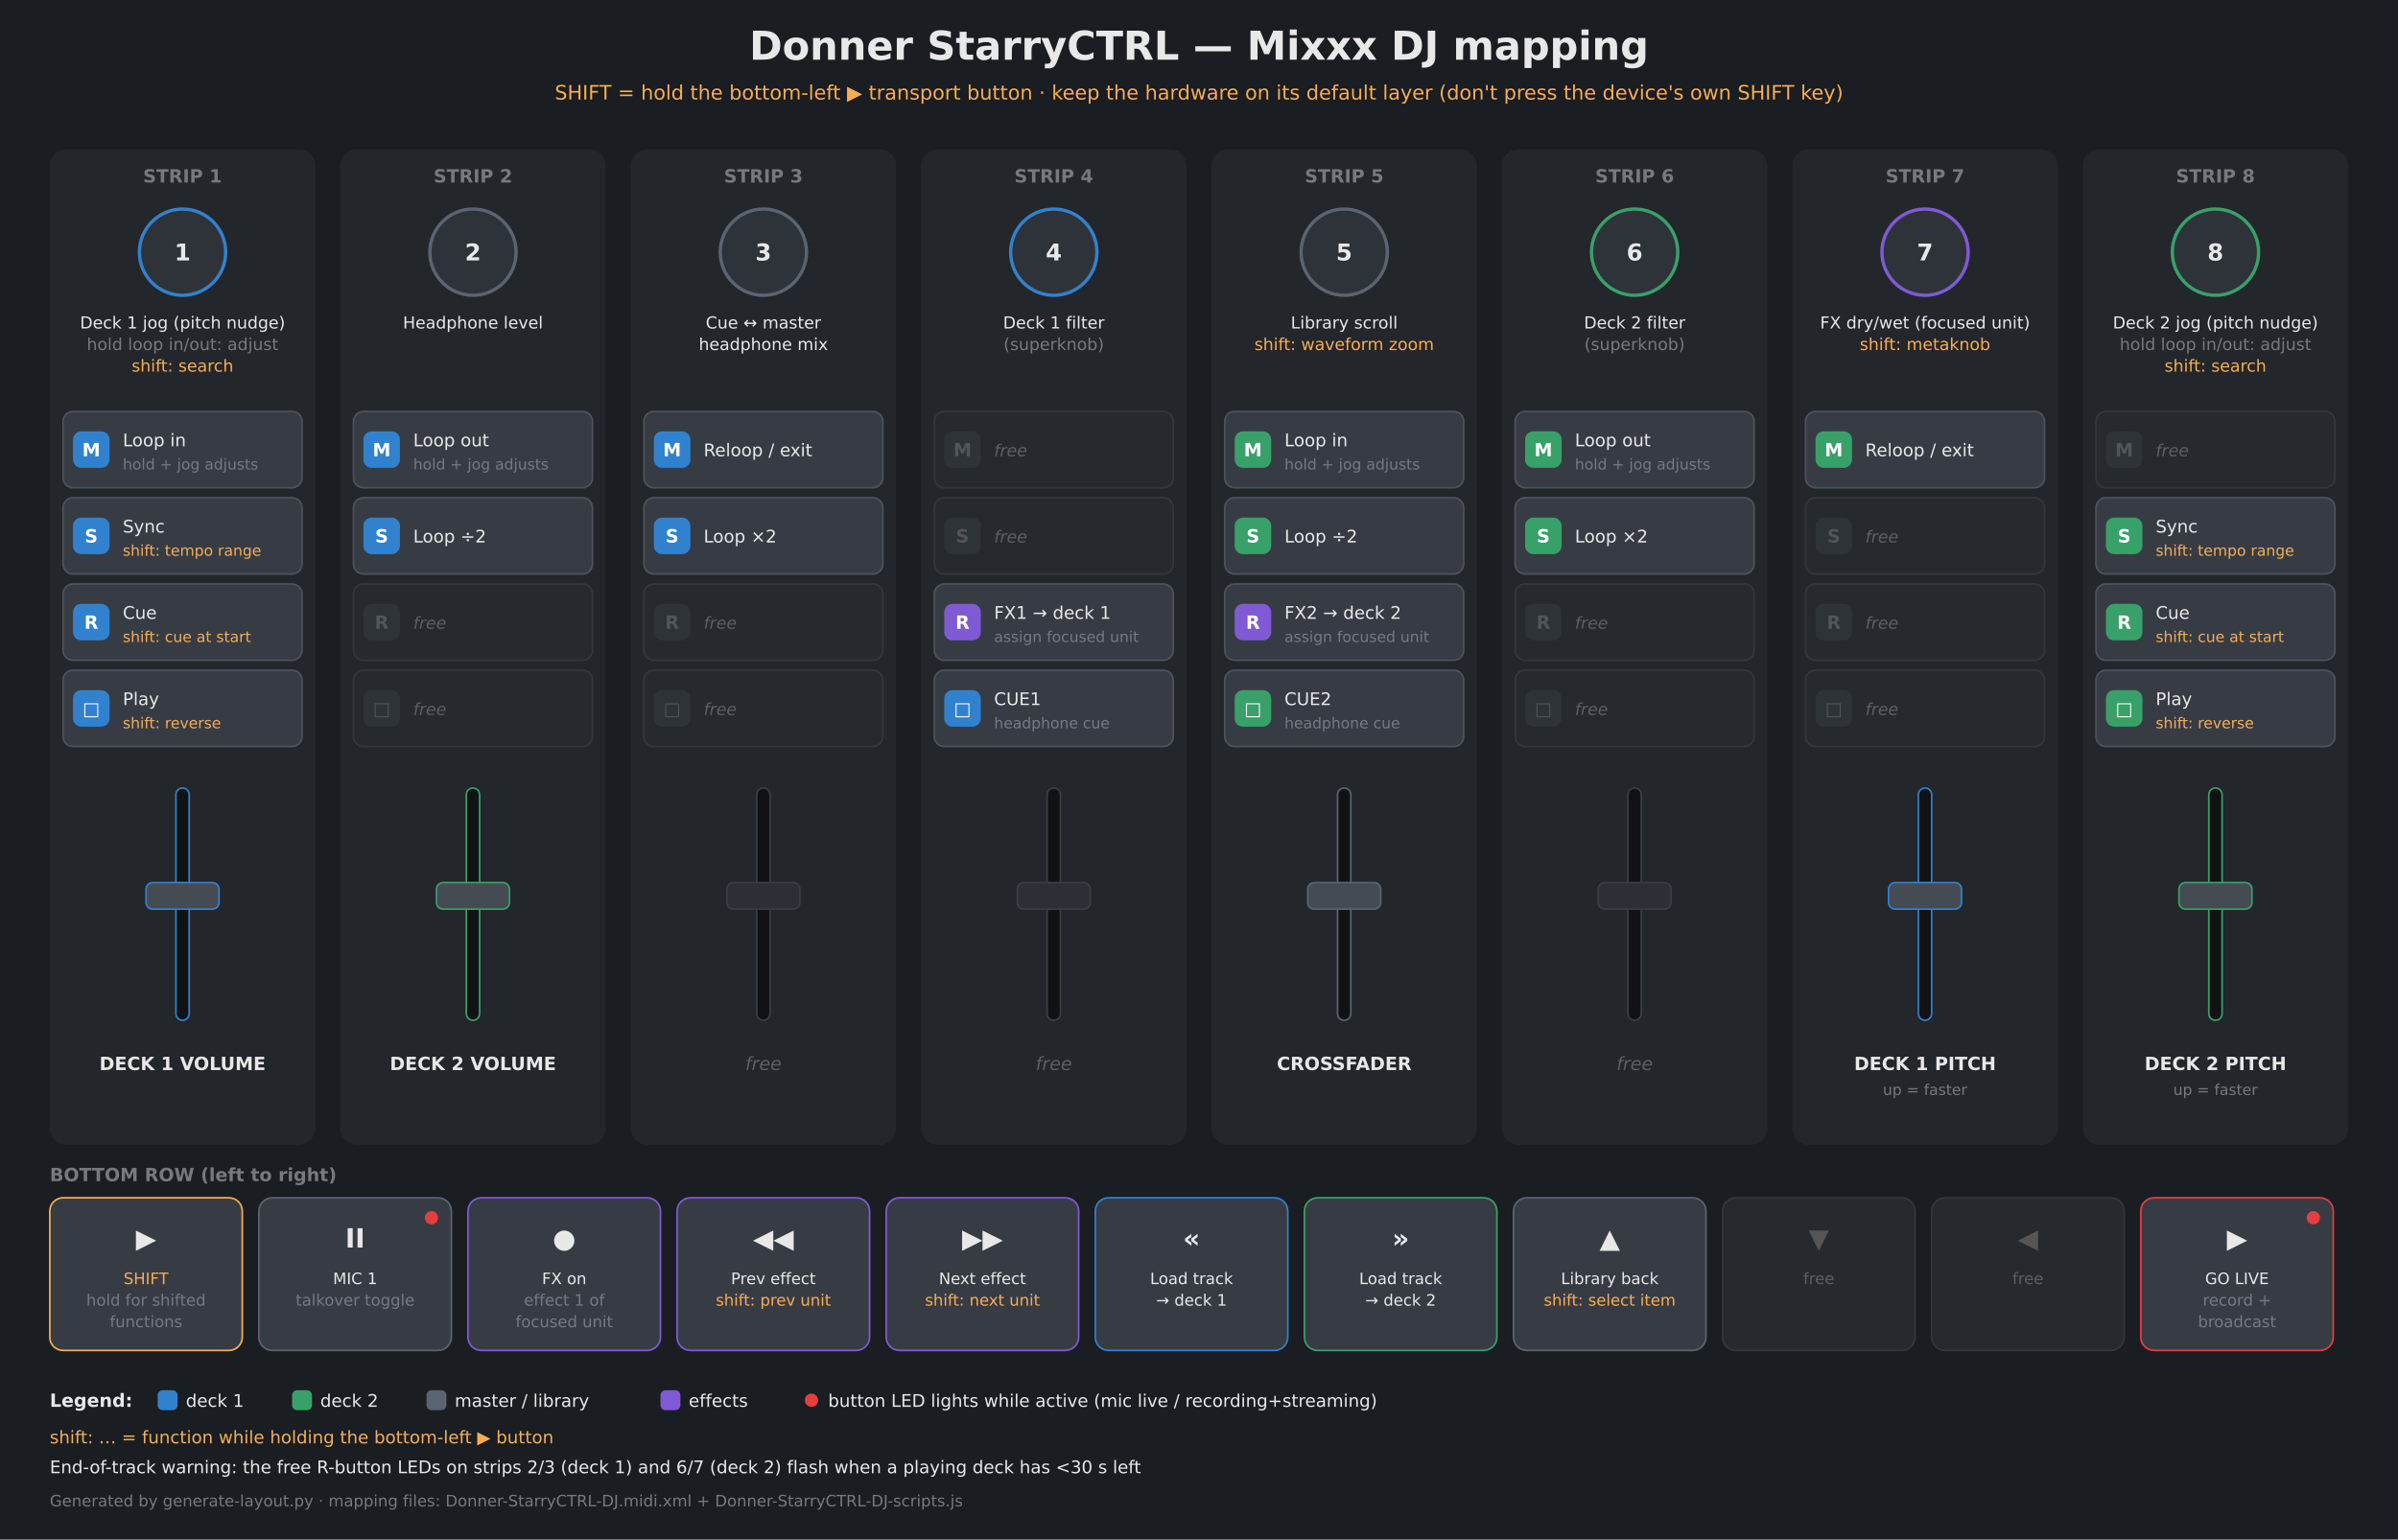
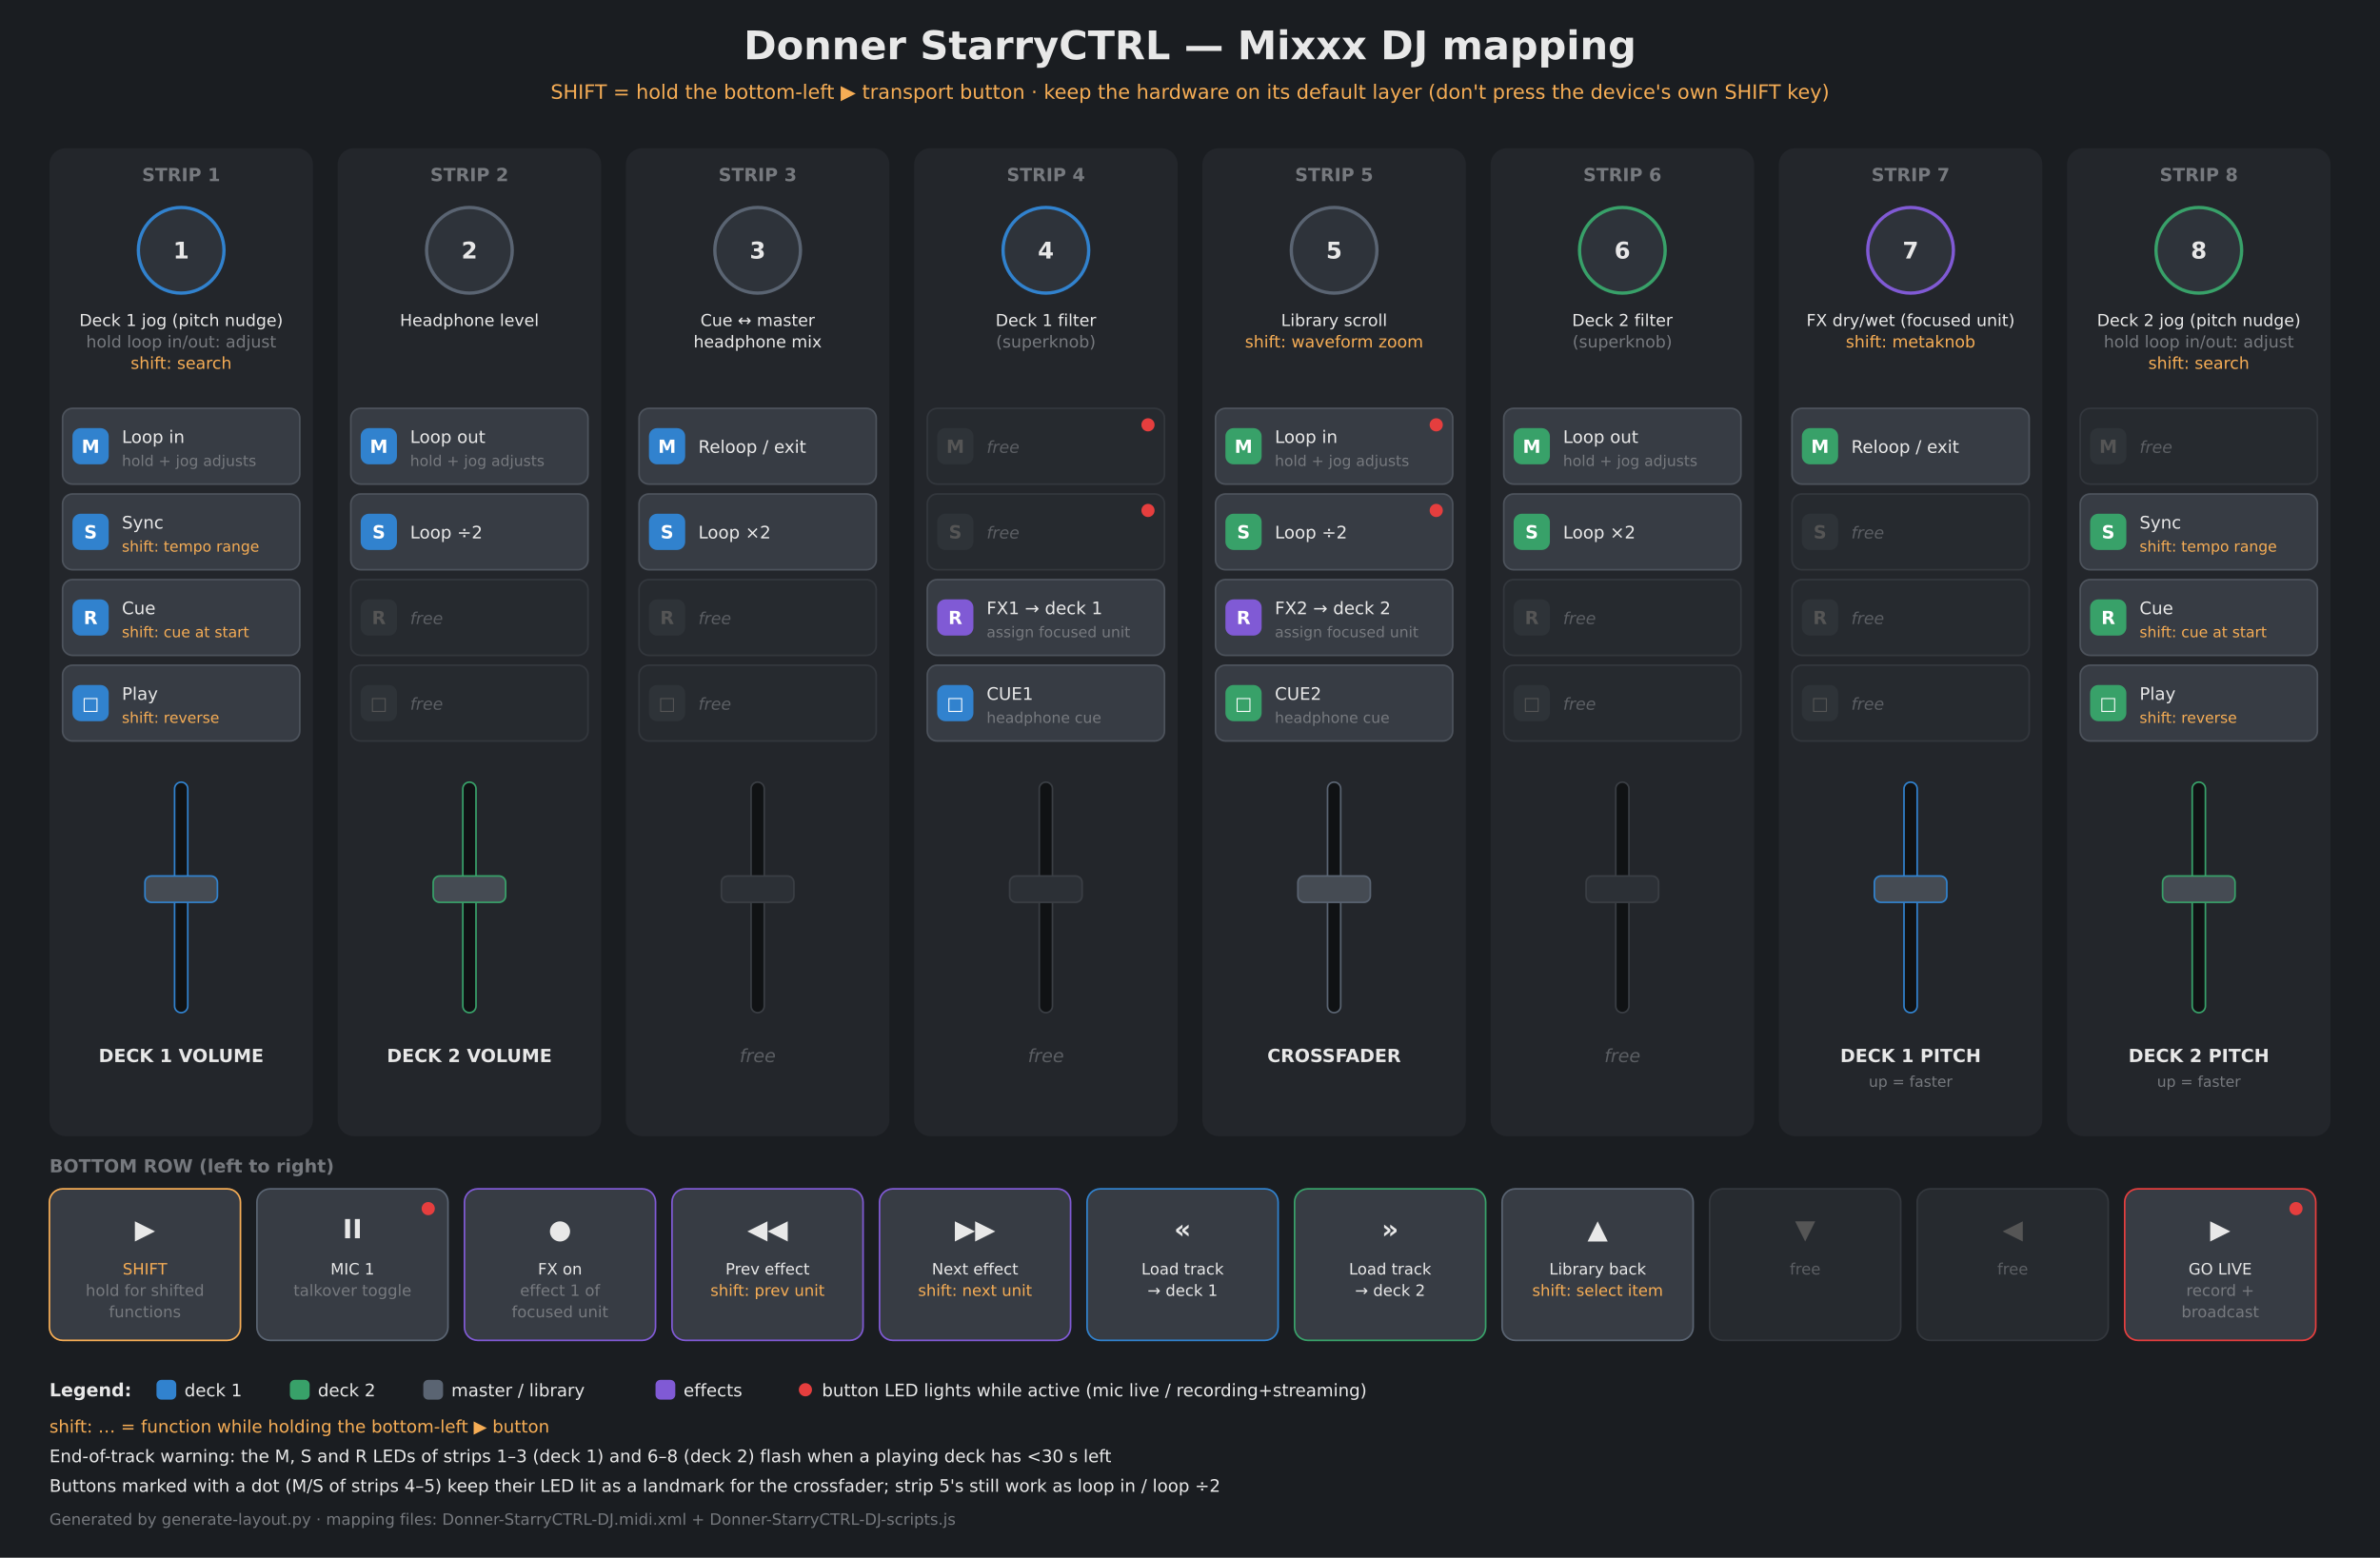
- <svg xmlns="http://www.w3.org/2000/svg" width="1445" height="928" viewBox="0 0 1445 928">
-   <rect width="1445" height="928" fill="#1a1d21" />
+ <svg xmlns="http://www.w3.org/2000/svg" width="1445" height="946" viewBox="0 0 1445 946">
+   <rect width="1445" height="946" fill="#1a1d21" />
  <text x="722.5" y="36" font-size="24" fill="#e8e8e8" text-anchor="middle" font-weight="bold" font-family="DejaVu Sans, Verdana, Arial, sans-serif">Donner StarryCTRL — Mixxx DJ mapping</text>
  <text x="722.5" y="60" font-size="12" fill="#f6ad55" text-anchor="middle" font-weight="normal" font-family="DejaVu Sans, Verdana, Arial, sans-serif">SHIFT = hold the bottom-left ▶ transport button  ·  keep the hardware on its default layer (don't press the device's own SHIFT key)</text>
  <rect x="30" y="90" width="160" height="600" rx="10" fill="#23262b" />
  <text x="110.0" y="110" font-size="11" fill="#76797e" text-anchor="middle" font-weight="bold" font-family="DejaVu Sans, Verdana, Arial, sans-serif">STRIP 1</text>
  <circle cx="110.0" cy="152" r="26" fill="#2e333a" stroke="#3182ce" stroke-width="2" />
  <text x="110.0" y="157" font-size="14" fill="#e8e8e8" text-anchor="middle" font-weight="bold" font-family="DejaVu Sans, Verdana, Arial, sans-serif">1</text>
  <text x="110.0" y="198" font-size="10" fill="#e8e8e8" text-anchor="middle" font-weight="normal" font-family="DejaVu Sans, Verdana, Arial, sans-serif">Deck 1 jog (pitch nudge)</text>
  <text x="110.0" y="211" font-size="10" fill="#76797e" text-anchor="middle" font-weight="normal" font-family="DejaVu Sans, Verdana, Arial, sans-serif">hold loop in/out: adjust</text>
  <text x="110.0" y="224" font-size="10" fill="#f6ad55" text-anchor="middle" font-weight="normal" font-family="DejaVu Sans, Verdana, Arial, sans-serif">shift: search</text>
  <rect x="38" y="248" width="144" height="46" rx="6" fill="#373c44" stroke="#4d535c" />
  <rect x="44" y="260" width="22" height="22" rx="5" fill="#3182ce" />
  <text x="55" y="275" font-size="11" fill="#fff" text-anchor="middle" font-weight="bold" font-family="DejaVu Sans, Verdana, Arial, sans-serif">M</text>
  <text x="74" y="269" font-size="10.5" fill="#e8e8e8" text-anchor="start" font-weight="normal" font-family="DejaVu Sans, Verdana, Arial, sans-serif">Loop in</text>
  <text x="74" y="283" font-size="9" fill="#76797e" text-anchor="start" font-weight="normal" font-family="DejaVu Sans, Verdana, Arial, sans-serif">hold + jog adjusts</text>
  <rect x="38" y="300" width="144" height="46" rx="6" fill="#373c44" stroke="#4d535c" />
  <rect x="44" y="312" width="22" height="22" rx="5" fill="#3182ce" />
  <text x="55" y="327" font-size="11" fill="#fff" text-anchor="middle" font-weight="bold" font-family="DejaVu Sans, Verdana, Arial, sans-serif">S</text>
  <text x="74" y="321" font-size="10.5" fill="#e8e8e8" text-anchor="start" font-weight="normal" font-family="DejaVu Sans, Verdana, Arial, sans-serif">Sync</text>
  <text x="74" y="335" font-size="9" fill="#f6ad55" text-anchor="start" font-weight="normal" font-family="DejaVu Sans, Verdana, Arial, sans-serif">shift: tempo range</text>
  <rect x="38" y="352" width="144" height="46" rx="6" fill="#373c44" stroke="#4d535c" />
  <rect x="44" y="364" width="22" height="22" rx="5" fill="#3182ce" />
  <text x="55" y="379" font-size="11" fill="#fff" text-anchor="middle" font-weight="bold" font-family="DejaVu Sans, Verdana, Arial, sans-serif">R</text>
  <text x="74" y="373" font-size="10.5" fill="#e8e8e8" text-anchor="start" font-weight="normal" font-family="DejaVu Sans, Verdana, Arial, sans-serif">Cue</text>
  <text x="74" y="387" font-size="9" fill="#f6ad55" text-anchor="start" font-weight="normal" font-family="DejaVu Sans, Verdana, Arial, sans-serif">shift: cue at start</text>
  <rect x="38" y="404" width="144" height="46" rx="6" fill="#373c44" stroke="#4d535c" />
  <rect x="44" y="416" width="22" height="22" rx="5" fill="#3182ce" />
  <text x="55" y="431" font-size="11" fill="#fff" text-anchor="middle" font-weight="bold" font-family="DejaVu Sans, Verdana, Arial, sans-serif">□</text>
  <text x="74" y="425" font-size="10.5" fill="#e8e8e8" text-anchor="start" font-weight="normal" font-family="DejaVu Sans, Verdana, Arial, sans-serif">Play</text>
  <text x="74" y="439" font-size="9" fill="#f6ad55" text-anchor="start" font-weight="normal" font-family="DejaVu Sans, Verdana, Arial, sans-serif">shift: reverse</text>
  <rect x="106.0" y="475" width="8" height="140" rx="4" fill="#101214" stroke="#3182ce" />
  <rect x="88.0" y="532" width="44" height="16" rx="4" fill="#454b53" stroke="#3182ce" />
  <text x="110.0" y="645" font-size="11" fill="#e8e8e8" text-anchor="middle" font-weight="bold" font-family="DejaVu Sans, Verdana, Arial, sans-serif">DECK 1 VOLUME</text>
  <rect x="205" y="90" width="160" height="600" rx="10" fill="#23262b" />
  <text x="285.0" y="110" font-size="11" fill="#76797e" text-anchor="middle" font-weight="bold" font-family="DejaVu Sans, Verdana, Arial, sans-serif">STRIP 2</text>
  <circle cx="285.0" cy="152" r="26" fill="#2e333a" stroke="#5a6472" stroke-width="2" />
  <text x="285.0" y="157" font-size="14" fill="#e8e8e8" text-anchor="middle" font-weight="bold" font-family="DejaVu Sans, Verdana, Arial, sans-serif">2</text>
  <text x="285.0" y="198" font-size="10" fill="#e8e8e8" text-anchor="middle" font-weight="normal" font-family="DejaVu Sans, Verdana, Arial, sans-serif">Headphone level</text>
  <rect x="213" y="248" width="144" height="46" rx="6" fill="#373c44" stroke="#4d535c" />
  <rect x="219" y="260" width="22" height="22" rx="5" fill="#3182ce" />
  <text x="230" y="275" font-size="11" fill="#fff" text-anchor="middle" font-weight="bold" font-family="DejaVu Sans, Verdana, Arial, sans-serif">M</text>
  <text x="249" y="269" font-size="10.5" fill="#e8e8e8" text-anchor="start" font-weight="normal" font-family="DejaVu Sans, Verdana, Arial, sans-serif">Loop out</text>
  <text x="249" y="283" font-size="9" fill="#76797e" text-anchor="start" font-weight="normal" font-family="DejaVu Sans, Verdana, Arial, sans-serif">hold + jog adjusts</text>
  <rect x="213" y="300" width="144" height="46" rx="6" fill="#373c44" stroke="#4d535c" />
  <rect x="219" y="312" width="22" height="22" rx="5" fill="#3182ce" />
  <text x="230" y="327" font-size="11" fill="#fff" text-anchor="middle" font-weight="bold" font-family="DejaVu Sans, Verdana, Arial, sans-serif">S</text>
  <text x="249" y="327" font-size="10.5" fill="#e8e8e8" text-anchor="start" font-weight="normal" font-family="DejaVu Sans, Verdana, Arial, sans-serif">Loop ÷2</text>
  <rect x="213" y="352" width="144" height="46" rx="6" fill="#262a2f" stroke="#33373d" />
  <rect x="219" y="364" width="22" height="22" rx="5" fill="#2e3338" />
  <text x="230" y="379" font-size="11" fill="#555" text-anchor="middle" font-weight="bold" font-family="DejaVu Sans, Verdana, Arial, sans-serif">R</text>
  <text x="249" y="379" font-size="10" fill="#5b5e63" text-anchor="start" font-weight="normal" font-family="DejaVu Sans, Verdana, Arial, sans-serif" font-style="italic">free</text>
  <rect x="213" y="404" width="144" height="46" rx="6" fill="#262a2f" stroke="#33373d" />
  <rect x="219" y="416" width="22" height="22" rx="5" fill="#2e3338" />
  <text x="230" y="431" font-size="11" fill="#555" text-anchor="middle" font-weight="bold" font-family="DejaVu Sans, Verdana, Arial, sans-serif">□</text>
  <text x="249" y="431" font-size="10" fill="#5b5e63" text-anchor="start" font-weight="normal" font-family="DejaVu Sans, Verdana, Arial, sans-serif" font-style="italic">free</text>
  <rect x="281.0" y="475" width="8" height="140" rx="4" fill="#101214" stroke="#38a169" />
  <rect x="263.0" y="532" width="44" height="16" rx="4" fill="#454b53" stroke="#38a169" />
  <text x="285.0" y="645" font-size="11" fill="#e8e8e8" text-anchor="middle" font-weight="bold" font-family="DejaVu Sans, Verdana, Arial, sans-serif">DECK 2 VOLUME</text>
  <rect x="380" y="90" width="160" height="600" rx="10" fill="#23262b" />
  <text x="460.0" y="110" font-size="11" fill="#76797e" text-anchor="middle" font-weight="bold" font-family="DejaVu Sans, Verdana, Arial, sans-serif">STRIP 3</text>
  <circle cx="460.0" cy="152" r="26" fill="#2e333a" stroke="#5a6472" stroke-width="2" />
  <text x="460.0" y="157" font-size="14" fill="#e8e8e8" text-anchor="middle" font-weight="bold" font-family="DejaVu Sans, Verdana, Arial, sans-serif">3</text>
  <text x="460.0" y="198" font-size="10" fill="#e8e8e8" text-anchor="middle" font-weight="normal" font-family="DejaVu Sans, Verdana, Arial, sans-serif">Cue ↔ master</text>
  <text x="460.0" y="211" font-size="10" fill="#e8e8e8" text-anchor="middle" font-weight="normal" font-family="DejaVu Sans, Verdana, Arial, sans-serif">headphone mix</text>
  <rect x="388" y="248" width="144" height="46" rx="6" fill="#373c44" stroke="#4d535c" />
  <rect x="394" y="260" width="22" height="22" rx="5" fill="#3182ce" />
  <text x="405" y="275" font-size="11" fill="#fff" text-anchor="middle" font-weight="bold" font-family="DejaVu Sans, Verdana, Arial, sans-serif">M</text>
  <text x="424" y="275" font-size="10.5" fill="#e8e8e8" text-anchor="start" font-weight="normal" font-family="DejaVu Sans, Verdana, Arial, sans-serif">Reloop / exit</text>
  <rect x="388" y="300" width="144" height="46" rx="6" fill="#373c44" stroke="#4d535c" />
  <rect x="394" y="312" width="22" height="22" rx="5" fill="#3182ce" />
  <text x="405" y="327" font-size="11" fill="#fff" text-anchor="middle" font-weight="bold" font-family="DejaVu Sans, Verdana, Arial, sans-serif">S</text>
  <text x="424" y="327" font-size="10.5" fill="#e8e8e8" text-anchor="start" font-weight="normal" font-family="DejaVu Sans, Verdana, Arial, sans-serif">Loop ×2</text>
  <rect x="388" y="352" width="144" height="46" rx="6" fill="#262a2f" stroke="#33373d" />
  <rect x="394" y="364" width="22" height="22" rx="5" fill="#2e3338" />
  <text x="405" y="379" font-size="11" fill="#555" text-anchor="middle" font-weight="bold" font-family="DejaVu Sans, Verdana, Arial, sans-serif">R</text>
  <text x="424" y="379" font-size="10" fill="#5b5e63" text-anchor="start" font-weight="normal" font-family="DejaVu Sans, Verdana, Arial, sans-serif" font-style="italic">free</text>
  <rect x="388" y="404" width="144" height="46" rx="6" fill="#262a2f" stroke="#33373d" />
  <rect x="394" y="416" width="22" height="22" rx="5" fill="#2e3338" />
  <text x="405" y="431" font-size="11" fill="#555" text-anchor="middle" font-weight="bold" font-family="DejaVu Sans, Verdana, Arial, sans-serif">□</text>
  <text x="424" y="431" font-size="10" fill="#5b5e63" text-anchor="start" font-weight="normal" font-family="DejaVu Sans, Verdana, Arial, sans-serif" font-style="italic">free</text>
  <rect x="456.0" y="475" width="8" height="140" rx="4" fill="#101214" stroke="#3a3e44" />
  <rect x="438.0" y="532" width="44" height="16" rx="4" fill="#2c3036" stroke="#3a3e44" />
  <text x="460.0" y="645" font-size="11" fill="#5b5e63" text-anchor="middle" font-weight="normal" font-family="DejaVu Sans, Verdana, Arial, sans-serif" font-style="italic">free</text>
  <rect x="555" y="90" width="160" height="600" rx="10" fill="#23262b" />
  <text x="635.0" y="110" font-size="11" fill="#76797e" text-anchor="middle" font-weight="bold" font-family="DejaVu Sans, Verdana, Arial, sans-serif">STRIP 4</text>
  <circle cx="635.0" cy="152" r="26" fill="#2e333a" stroke="#3182ce" stroke-width="2" />
  <text x="635.0" y="157" font-size="14" fill="#e8e8e8" text-anchor="middle" font-weight="bold" font-family="DejaVu Sans, Verdana, Arial, sans-serif">4</text>
  <text x="635.0" y="198" font-size="10" fill="#e8e8e8" text-anchor="middle" font-weight="normal" font-family="DejaVu Sans, Verdana, Arial, sans-serif">Deck 1 filter</text>
  <text x="635.0" y="211" font-size="10" fill="#76797e" text-anchor="middle" font-weight="normal" font-family="DejaVu Sans, Verdana, Arial, sans-serif">(superknob)</text>
  <rect x="563" y="248" width="144" height="46" rx="6" fill="#262a2f" stroke="#33373d" />
  <rect x="569" y="260" width="22" height="22" rx="5" fill="#2e3338" />
  <text x="580" y="275" font-size="11" fill="#555" text-anchor="middle" font-weight="bold" font-family="DejaVu Sans, Verdana, Arial, sans-serif">M</text>
  <text x="599" y="275" font-size="10" fill="#5b5e63" text-anchor="start" font-weight="normal" font-family="DejaVu Sans, Verdana, Arial, sans-serif" font-style="italic">free</text>
+   <circle cx="697" cy="258" r="4" fill="#e53e3e" />
  <rect x="563" y="300" width="144" height="46" rx="6" fill="#262a2f" stroke="#33373d" />
  <rect x="569" y="312" width="22" height="22" rx="5" fill="#2e3338" />
  <text x="580" y="327" font-size="11" fill="#555" text-anchor="middle" font-weight="bold" font-family="DejaVu Sans, Verdana, Arial, sans-serif">S</text>
  <text x="599" y="327" font-size="10" fill="#5b5e63" text-anchor="start" font-weight="normal" font-family="DejaVu Sans, Verdana, Arial, sans-serif" font-style="italic">free</text>
+   <circle cx="697" cy="310" r="4" fill="#e53e3e" />
  <rect x="563" y="352" width="144" height="46" rx="6" fill="#373c44" stroke="#4d535c" />
  <rect x="569" y="364" width="22" height="22" rx="5" fill="#805ad5" />
  <text x="580" y="379" font-size="11" fill="#fff" text-anchor="middle" font-weight="bold" font-family="DejaVu Sans, Verdana, Arial, sans-serif">R</text>
  <text x="599" y="373" font-size="10.5" fill="#e8e8e8" text-anchor="start" font-weight="normal" font-family="DejaVu Sans, Verdana, Arial, sans-serif">FX1 → deck 1</text>
  <text x="599" y="387" font-size="9" fill="#76797e" text-anchor="start" font-weight="normal" font-family="DejaVu Sans, Verdana, Arial, sans-serif">assign focused unit</text>
  <rect x="563" y="404" width="144" height="46" rx="6" fill="#373c44" stroke="#4d535c" />
  <rect x="569" y="416" width="22" height="22" rx="5" fill="#3182ce" />
  <text x="580" y="431" font-size="11" fill="#fff" text-anchor="middle" font-weight="bold" font-family="DejaVu Sans, Verdana, Arial, sans-serif">□</text>
  <text x="599" y="425" font-size="10.5" fill="#e8e8e8" text-anchor="start" font-weight="normal" font-family="DejaVu Sans, Verdana, Arial, sans-serif">CUE1</text>
  <text x="599" y="439" font-size="9" fill="#76797e" text-anchor="start" font-weight="normal" font-family="DejaVu Sans, Verdana, Arial, sans-serif">headphone cue</text>
  <rect x="631.0" y="475" width="8" height="140" rx="4" fill="#101214" stroke="#3a3e44" />
  <rect x="613.0" y="532" width="44" height="16" rx="4" fill="#2c3036" stroke="#3a3e44" />
  <text x="635.0" y="645" font-size="11" fill="#5b5e63" text-anchor="middle" font-weight="normal" font-family="DejaVu Sans, Verdana, Arial, sans-serif" font-style="italic">free</text>
  <rect x="730" y="90" width="160" height="600" rx="10" fill="#23262b" />
  <text x="810.0" y="110" font-size="11" fill="#76797e" text-anchor="middle" font-weight="bold" font-family="DejaVu Sans, Verdana, Arial, sans-serif">STRIP 5</text>
  <circle cx="810.0" cy="152" r="26" fill="#2e333a" stroke="#5a6472" stroke-width="2" />
  <text x="810.0" y="157" font-size="14" fill="#e8e8e8" text-anchor="middle" font-weight="bold" font-family="DejaVu Sans, Verdana, Arial, sans-serif">5</text>
  <text x="810.0" y="198" font-size="10" fill="#e8e8e8" text-anchor="middle" font-weight="normal" font-family="DejaVu Sans, Verdana, Arial, sans-serif">Library scroll</text>
  <text x="810.0" y="211" font-size="10" fill="#f6ad55" text-anchor="middle" font-weight="normal" font-family="DejaVu Sans, Verdana, Arial, sans-serif">shift: waveform zoom</text>
  <rect x="738" y="248" width="144" height="46" rx="6" fill="#373c44" stroke="#4d535c" />
  <rect x="744" y="260" width="22" height="22" rx="5" fill="#38a169" />
  <text x="755" y="275" font-size="11" fill="#fff" text-anchor="middle" font-weight="bold" font-family="DejaVu Sans, Verdana, Arial, sans-serif">M</text>
  <text x="774" y="269" font-size="10.5" fill="#e8e8e8" text-anchor="start" font-weight="normal" font-family="DejaVu Sans, Verdana, Arial, sans-serif">Loop in</text>
  <text x="774" y="283" font-size="9" fill="#76797e" text-anchor="start" font-weight="normal" font-family="DejaVu Sans, Verdana, Arial, sans-serif">hold + jog adjusts</text>
+   <circle cx="872" cy="258" r="4" fill="#e53e3e" />
  <rect x="738" y="300" width="144" height="46" rx="6" fill="#373c44" stroke="#4d535c" />
  <rect x="744" y="312" width="22" height="22" rx="5" fill="#38a169" />
  <text x="755" y="327" font-size="11" fill="#fff" text-anchor="middle" font-weight="bold" font-family="DejaVu Sans, Verdana, Arial, sans-serif">S</text>
  <text x="774" y="327" font-size="10.5" fill="#e8e8e8" text-anchor="start" font-weight="normal" font-family="DejaVu Sans, Verdana, Arial, sans-serif">Loop ÷2</text>
+   <circle cx="872" cy="310" r="4" fill="#e53e3e" />
  <rect x="738" y="352" width="144" height="46" rx="6" fill="#373c44" stroke="#4d535c" />
  <rect x="744" y="364" width="22" height="22" rx="5" fill="#805ad5" />
  <text x="755" y="379" font-size="11" fill="#fff" text-anchor="middle" font-weight="bold" font-family="DejaVu Sans, Verdana, Arial, sans-serif">R</text>
  <text x="774" y="373" font-size="10.5" fill="#e8e8e8" text-anchor="start" font-weight="normal" font-family="DejaVu Sans, Verdana, Arial, sans-serif">FX2 → deck 2</text>
  <text x="774" y="387" font-size="9" fill="#76797e" text-anchor="start" font-weight="normal" font-family="DejaVu Sans, Verdana, Arial, sans-serif">assign focused unit</text>
  <rect x="738" y="404" width="144" height="46" rx="6" fill="#373c44" stroke="#4d535c" />
  <rect x="744" y="416" width="22" height="22" rx="5" fill="#38a169" />
  <text x="755" y="431" font-size="11" fill="#fff" text-anchor="middle" font-weight="bold" font-family="DejaVu Sans, Verdana, Arial, sans-serif">□</text>
  <text x="774" y="425" font-size="10.5" fill="#e8e8e8" text-anchor="start" font-weight="normal" font-family="DejaVu Sans, Verdana, Arial, sans-serif">CUE2</text>
  <text x="774" y="439" font-size="9" fill="#76797e" text-anchor="start" font-weight="normal" font-family="DejaVu Sans, Verdana, Arial, sans-serif">headphone cue</text>
  <rect x="806.0" y="475" width="8" height="140" rx="4" fill="#101214" stroke="#5a6472" />
  <rect x="788.0" y="532" width="44" height="16" rx="4" fill="#454b53" stroke="#5a6472" />
  <text x="810.0" y="645" font-size="11" fill="#e8e8e8" text-anchor="middle" font-weight="bold" font-family="DejaVu Sans, Verdana, Arial, sans-serif">CROSSFADER</text>
  <rect x="905" y="90" width="160" height="600" rx="10" fill="#23262b" />
  <text x="985.0" y="110" font-size="11" fill="#76797e" text-anchor="middle" font-weight="bold" font-family="DejaVu Sans, Verdana, Arial, sans-serif">STRIP 6</text>
  <circle cx="985.0" cy="152" r="26" fill="#2e333a" stroke="#38a169" stroke-width="2" />
  <text x="985.0" y="157" font-size="14" fill="#e8e8e8" text-anchor="middle" font-weight="bold" font-family="DejaVu Sans, Verdana, Arial, sans-serif">6</text>
  <text x="985.0" y="198" font-size="10" fill="#e8e8e8" text-anchor="middle" font-weight="normal" font-family="DejaVu Sans, Verdana, Arial, sans-serif">Deck 2 filter</text>
  <text x="985.0" y="211" font-size="10" fill="#76797e" text-anchor="middle" font-weight="normal" font-family="DejaVu Sans, Verdana, Arial, sans-serif">(superknob)</text>
  <rect x="913" y="248" width="144" height="46" rx="6" fill="#373c44" stroke="#4d535c" />
  <rect x="919" y="260" width="22" height="22" rx="5" fill="#38a169" />
  <text x="930" y="275" font-size="11" fill="#fff" text-anchor="middle" font-weight="bold" font-family="DejaVu Sans, Verdana, Arial, sans-serif">M</text>
  <text x="949" y="269" font-size="10.5" fill="#e8e8e8" text-anchor="start" font-weight="normal" font-family="DejaVu Sans, Verdana, Arial, sans-serif">Loop out</text>
  <text x="949" y="283" font-size="9" fill="#76797e" text-anchor="start" font-weight="normal" font-family="DejaVu Sans, Verdana, Arial, sans-serif">hold + jog adjusts</text>
  <rect x="913" y="300" width="144" height="46" rx="6" fill="#373c44" stroke="#4d535c" />
  <rect x="919" y="312" width="22" height="22" rx="5" fill="#38a169" />
  <text x="930" y="327" font-size="11" fill="#fff" text-anchor="middle" font-weight="bold" font-family="DejaVu Sans, Verdana, Arial, sans-serif">S</text>
  <text x="949" y="327" font-size="10.5" fill="#e8e8e8" text-anchor="start" font-weight="normal" font-family="DejaVu Sans, Verdana, Arial, sans-serif">Loop ×2</text>
  <rect x="913" y="352" width="144" height="46" rx="6" fill="#262a2f" stroke="#33373d" />
  <rect x="919" y="364" width="22" height="22" rx="5" fill="#2e3338" />
  <text x="930" y="379" font-size="11" fill="#555" text-anchor="middle" font-weight="bold" font-family="DejaVu Sans, Verdana, Arial, sans-serif">R</text>
  <text x="949" y="379" font-size="10" fill="#5b5e63" text-anchor="start" font-weight="normal" font-family="DejaVu Sans, Verdana, Arial, sans-serif" font-style="italic">free</text>
  <rect x="913" y="404" width="144" height="46" rx="6" fill="#262a2f" stroke="#33373d" />
  <rect x="919" y="416" width="22" height="22" rx="5" fill="#2e3338" />
  <text x="930" y="431" font-size="11" fill="#555" text-anchor="middle" font-weight="bold" font-family="DejaVu Sans, Verdana, Arial, sans-serif">□</text>
  <text x="949" y="431" font-size="10" fill="#5b5e63" text-anchor="start" font-weight="normal" font-family="DejaVu Sans, Verdana, Arial, sans-serif" font-style="italic">free</text>
  <rect x="981.0" y="475" width="8" height="140" rx="4" fill="#101214" stroke="#3a3e44" />
  <rect x="963.0" y="532" width="44" height="16" rx="4" fill="#2c3036" stroke="#3a3e44" />
  <text x="985.0" y="645" font-size="11" fill="#5b5e63" text-anchor="middle" font-weight="normal" font-family="DejaVu Sans, Verdana, Arial, sans-serif" font-style="italic">free</text>
  <rect x="1080" y="90" width="160" height="600" rx="10" fill="#23262b" />
  <text x="1160.0" y="110" font-size="11" fill="#76797e" text-anchor="middle" font-weight="bold" font-family="DejaVu Sans, Verdana, Arial, sans-serif">STRIP 7</text>
  <circle cx="1160.0" cy="152" r="26" fill="#2e333a" stroke="#805ad5" stroke-width="2" />
  <text x="1160.0" y="157" font-size="14" fill="#e8e8e8" text-anchor="middle" font-weight="bold" font-family="DejaVu Sans, Verdana, Arial, sans-serif">7</text>
  <text x="1160.0" y="198" font-size="10" fill="#e8e8e8" text-anchor="middle" font-weight="normal" font-family="DejaVu Sans, Verdana, Arial, sans-serif">FX dry/wet (focused unit)</text>
  <text x="1160.0" y="211" font-size="10" fill="#f6ad55" text-anchor="middle" font-weight="normal" font-family="DejaVu Sans, Verdana, Arial, sans-serif">shift: metaknob</text>
  <rect x="1088" y="248" width="144" height="46" rx="6" fill="#373c44" stroke="#4d535c" />
  <rect x="1094" y="260" width="22" height="22" rx="5" fill="#38a169" />
  <text x="1105" y="275" font-size="11" fill="#fff" text-anchor="middle" font-weight="bold" font-family="DejaVu Sans, Verdana, Arial, sans-serif">M</text>
  <text x="1124" y="275" font-size="10.5" fill="#e8e8e8" text-anchor="start" font-weight="normal" font-family="DejaVu Sans, Verdana, Arial, sans-serif">Reloop / exit</text>
  <rect x="1088" y="300" width="144" height="46" rx="6" fill="#262a2f" stroke="#33373d" />
  <rect x="1094" y="312" width="22" height="22" rx="5" fill="#2e3338" />
  <text x="1105" y="327" font-size="11" fill="#555" text-anchor="middle" font-weight="bold" font-family="DejaVu Sans, Verdana, Arial, sans-serif">S</text>
  <text x="1124" y="327" font-size="10" fill="#5b5e63" text-anchor="start" font-weight="normal" font-family="DejaVu Sans, Verdana, Arial, sans-serif" font-style="italic">free</text>
  <rect x="1088" y="352" width="144" height="46" rx="6" fill="#262a2f" stroke="#33373d" />
  <rect x="1094" y="364" width="22" height="22" rx="5" fill="#2e3338" />
  <text x="1105" y="379" font-size="11" fill="#555" text-anchor="middle" font-weight="bold" font-family="DejaVu Sans, Verdana, Arial, sans-serif">R</text>
  <text x="1124" y="379" font-size="10" fill="#5b5e63" text-anchor="start" font-weight="normal" font-family="DejaVu Sans, Verdana, Arial, sans-serif" font-style="italic">free</text>
  <rect x="1088" y="404" width="144" height="46" rx="6" fill="#262a2f" stroke="#33373d" />
  <rect x="1094" y="416" width="22" height="22" rx="5" fill="#2e3338" />
  <text x="1105" y="431" font-size="11" fill="#555" text-anchor="middle" font-weight="bold" font-family="DejaVu Sans, Verdana, Arial, sans-serif">□</text>
  <text x="1124" y="431" font-size="10" fill="#5b5e63" text-anchor="start" font-weight="normal" font-family="DejaVu Sans, Verdana, Arial, sans-serif" font-style="italic">free</text>
  <rect x="1156.0" y="475" width="8" height="140" rx="4" fill="#101214" stroke="#3182ce" />
  <rect x="1138.0" y="532" width="44" height="16" rx="4" fill="#454b53" stroke="#3182ce" />
  <text x="1160.0" y="645" font-size="11" fill="#e8e8e8" text-anchor="middle" font-weight="bold" font-family="DejaVu Sans, Verdana, Arial, sans-serif">DECK 1 PITCH</text>
  <text x="1160.0" y="660" font-size="9" fill="#76797e" text-anchor="middle" font-weight="normal" font-family="DejaVu Sans, Verdana, Arial, sans-serif">up = faster</text>
  <rect x="1255" y="90" width="160" height="600" rx="10" fill="#23262b" />
  <text x="1335.0" y="110" font-size="11" fill="#76797e" text-anchor="middle" font-weight="bold" font-family="DejaVu Sans, Verdana, Arial, sans-serif">STRIP 8</text>
  <circle cx="1335.0" cy="152" r="26" fill="#2e333a" stroke="#38a169" stroke-width="2" />
  <text x="1335.0" y="157" font-size="14" fill="#e8e8e8" text-anchor="middle" font-weight="bold" font-family="DejaVu Sans, Verdana, Arial, sans-serif">8</text>
  <text x="1335.0" y="198" font-size="10" fill="#e8e8e8" text-anchor="middle" font-weight="normal" font-family="DejaVu Sans, Verdana, Arial, sans-serif">Deck 2 jog (pitch nudge)</text>
  <text x="1335.0" y="211" font-size="10" fill="#76797e" text-anchor="middle" font-weight="normal" font-family="DejaVu Sans, Verdana, Arial, sans-serif">hold loop in/out: adjust</text>
  <text x="1335.0" y="224" font-size="10" fill="#f6ad55" text-anchor="middle" font-weight="normal" font-family="DejaVu Sans, Verdana, Arial, sans-serif">shift: search</text>
  <rect x="1263" y="248" width="144" height="46" rx="6" fill="#262a2f" stroke="#33373d" />
  <rect x="1269" y="260" width="22" height="22" rx="5" fill="#2e3338" />
  <text x="1280" y="275" font-size="11" fill="#555" text-anchor="middle" font-weight="bold" font-family="DejaVu Sans, Verdana, Arial, sans-serif">M</text>
  <text x="1299" y="275" font-size="10" fill="#5b5e63" text-anchor="start" font-weight="normal" font-family="DejaVu Sans, Verdana, Arial, sans-serif" font-style="italic">free</text>
  <rect x="1263" y="300" width="144" height="46" rx="6" fill="#373c44" stroke="#4d535c" />
  <rect x="1269" y="312" width="22" height="22" rx="5" fill="#38a169" />
  <text x="1280" y="327" font-size="11" fill="#fff" text-anchor="middle" font-weight="bold" font-family="DejaVu Sans, Verdana, Arial, sans-serif">S</text>
  <text x="1299" y="321" font-size="10.5" fill="#e8e8e8" text-anchor="start" font-weight="normal" font-family="DejaVu Sans, Verdana, Arial, sans-serif">Sync</text>
  <text x="1299" y="335" font-size="9" fill="#f6ad55" text-anchor="start" font-weight="normal" font-family="DejaVu Sans, Verdana, Arial, sans-serif">shift: tempo range</text>
  <rect x="1263" y="352" width="144" height="46" rx="6" fill="#373c44" stroke="#4d535c" />
  <rect x="1269" y="364" width="22" height="22" rx="5" fill="#38a169" />
  <text x="1280" y="379" font-size="11" fill="#fff" text-anchor="middle" font-weight="bold" font-family="DejaVu Sans, Verdana, Arial, sans-serif">R</text>
  <text x="1299" y="373" font-size="10.5" fill="#e8e8e8" text-anchor="start" font-weight="normal" font-family="DejaVu Sans, Verdana, Arial, sans-serif">Cue</text>
  <text x="1299" y="387" font-size="9" fill="#f6ad55" text-anchor="start" font-weight="normal" font-family="DejaVu Sans, Verdana, Arial, sans-serif">shift: cue at start</text>
  <rect x="1263" y="404" width="144" height="46" rx="6" fill="#373c44" stroke="#4d535c" />
  <rect x="1269" y="416" width="22" height="22" rx="5" fill="#38a169" />
  <text x="1280" y="431" font-size="11" fill="#fff" text-anchor="middle" font-weight="bold" font-family="DejaVu Sans, Verdana, Arial, sans-serif">□</text>
  <text x="1299" y="425" font-size="10.5" fill="#e8e8e8" text-anchor="start" font-weight="normal" font-family="DejaVu Sans, Verdana, Arial, sans-serif">Play</text>
  <text x="1299" y="439" font-size="9" fill="#f6ad55" text-anchor="start" font-weight="normal" font-family="DejaVu Sans, Verdana, Arial, sans-serif">shift: reverse</text>
  <rect x="1331.0" y="475" width="8" height="140" rx="4" fill="#101214" stroke="#38a169" />
  <rect x="1313.0" y="532" width="44" height="16" rx="4" fill="#454b53" stroke="#38a169" />
  <text x="1335.0" y="645" font-size="11" fill="#e8e8e8" text-anchor="middle" font-weight="bold" font-family="DejaVu Sans, Verdana, Arial, sans-serif">DECK 2 PITCH</text>
  <text x="1335.0" y="660" font-size="9" fill="#76797e" text-anchor="middle" font-weight="normal" font-family="DejaVu Sans, Verdana, Arial, sans-serif">up = faster</text>
  <text x="30" y="712" font-size="11" fill="#76797e" text-anchor="start" font-weight="bold" font-family="DejaVu Sans, Verdana, Arial, sans-serif">BOTTOM ROW (left to right)</text>
  <rect x="30" y="722" width="116" height="92" rx="8" fill="#373c44" stroke="#f6ad55" />
  <text x="88.0" y="752" font-size="16" fill="#e8e8e8" text-anchor="middle" font-weight="bold" font-family="DejaVu Sans, Verdana, Arial, sans-serif">▶</text>
  <text x="88.0" y="774" font-size="9.5" fill="#f6ad55" text-anchor="middle" font-weight="normal" font-family="DejaVu Sans, Verdana, Arial, sans-serif">SHIFT</text>
  <text x="88.0" y="787" font-size="9.5" fill="#76797e" text-anchor="middle" font-weight="normal" font-family="DejaVu Sans, Verdana, Arial, sans-serif">hold for shifted</text>
  <text x="88.0" y="800" font-size="9.5" fill="#76797e" text-anchor="middle" font-weight="normal" font-family="DejaVu Sans, Verdana, Arial, sans-serif">functions</text>
  <rect x="156" y="722" width="116" height="92" rx="8" fill="#373c44" stroke="#5a6472" />
  <text x="214.0" y="752" font-size="16" fill="#e8e8e8" text-anchor="middle" font-weight="bold" font-family="DejaVu Sans, Verdana, Arial, sans-serif">II</text>
  <text x="214.0" y="774" font-size="9.5" fill="#e8e8e8" text-anchor="middle" font-weight="normal" font-family="DejaVu Sans, Verdana, Arial, sans-serif">MIC 1</text>
  <text x="214.0" y="787" font-size="9.5" fill="#76797e" text-anchor="middle" font-weight="normal" font-family="DejaVu Sans, Verdana, Arial, sans-serif">talkover toggle</text>
  <circle cx="260" cy="734" r="4" fill="#e53e3e" />
  <rect x="282" y="722" width="116" height="92" rx="8" fill="#373c44" stroke="#805ad5" />
  <text x="340.0" y="752" font-size="16" fill="#e8e8e8" text-anchor="middle" font-weight="bold" font-family="DejaVu Sans, Verdana, Arial, sans-serif">●</text>
  <text x="340.0" y="774" font-size="9.5" fill="#e8e8e8" text-anchor="middle" font-weight="normal" font-family="DejaVu Sans, Verdana, Arial, sans-serif">FX on</text>
  <text x="340.0" y="787" font-size="9.5" fill="#76797e" text-anchor="middle" font-weight="normal" font-family="DejaVu Sans, Verdana, Arial, sans-serif">effect 1 of</text>
  <text x="340.0" y="800" font-size="9.5" fill="#76797e" text-anchor="middle" font-weight="normal" font-family="DejaVu Sans, Verdana, Arial, sans-serif">focused unit</text>
  <rect x="408" y="722" width="116" height="92" rx="8" fill="#373c44" stroke="#805ad5" />
  <text x="466.0" y="752" font-size="16" fill="#e8e8e8" text-anchor="middle" font-weight="bold" font-family="DejaVu Sans, Verdana, Arial, sans-serif">◀◀</text>
  <text x="466.0" y="774" font-size="9.5" fill="#e8e8e8" text-anchor="middle" font-weight="normal" font-family="DejaVu Sans, Verdana, Arial, sans-serif">Prev effect</text>
  <text x="466.0" y="787" font-size="9.5" fill="#f6ad55" text-anchor="middle" font-weight="normal" font-family="DejaVu Sans, Verdana, Arial, sans-serif">shift: prev unit</text>
  <rect x="534" y="722" width="116" height="92" rx="8" fill="#373c44" stroke="#805ad5" />
  <text x="592.0" y="752" font-size="16" fill="#e8e8e8" text-anchor="middle" font-weight="bold" font-family="DejaVu Sans, Verdana, Arial, sans-serif">▶▶</text>
  <text x="592.0" y="774" font-size="9.5" fill="#e8e8e8" text-anchor="middle" font-weight="normal" font-family="DejaVu Sans, Verdana, Arial, sans-serif">Next effect</text>
  <text x="592.0" y="787" font-size="9.5" fill="#f6ad55" text-anchor="middle" font-weight="normal" font-family="DejaVu Sans, Verdana, Arial, sans-serif">shift: next unit</text>
  <rect x="660" y="722" width="116" height="92" rx="8" fill="#373c44" stroke="#3182ce" />
  <text x="718.0" y="752" font-size="16" fill="#e8e8e8" text-anchor="middle" font-weight="bold" font-family="DejaVu Sans, Verdana, Arial, sans-serif">«</text>
  <text x="718.0" y="774" font-size="9.5" fill="#e8e8e8" text-anchor="middle" font-weight="normal" font-family="DejaVu Sans, Verdana, Arial, sans-serif">Load track</text>
  <text x="718.0" y="787" font-size="9.5" fill="#e8e8e8" text-anchor="middle" font-weight="normal" font-family="DejaVu Sans, Verdana, Arial, sans-serif">→ deck 1</text>
  <rect x="786" y="722" width="116" height="92" rx="8" fill="#373c44" stroke="#38a169" />
  <text x="844.0" y="752" font-size="16" fill="#e8e8e8" text-anchor="middle" font-weight="bold" font-family="DejaVu Sans, Verdana, Arial, sans-serif">»</text>
  <text x="844.0" y="774" font-size="9.5" fill="#e8e8e8" text-anchor="middle" font-weight="normal" font-family="DejaVu Sans, Verdana, Arial, sans-serif">Load track</text>
  <text x="844.0" y="787" font-size="9.5" fill="#e8e8e8" text-anchor="middle" font-weight="normal" font-family="DejaVu Sans, Verdana, Arial, sans-serif">→ deck 2</text>
  <rect x="912" y="722" width="116" height="92" rx="8" fill="#373c44" stroke="#5a6472" />
  <text x="970.0" y="752" font-size="16" fill="#e8e8e8" text-anchor="middle" font-weight="bold" font-family="DejaVu Sans, Verdana, Arial, sans-serif">▲</text>
  <text x="970.0" y="774" font-size="9.5" fill="#e8e8e8" text-anchor="middle" font-weight="normal" font-family="DejaVu Sans, Verdana, Arial, sans-serif">Library back</text>
  <text x="970.0" y="787" font-size="9.5" fill="#f6ad55" text-anchor="middle" font-weight="normal" font-family="DejaVu Sans, Verdana, Arial, sans-serif">shift: select item</text>
  <rect x="1038" y="722" width="116" height="92" rx="8" fill="#262a2f" stroke="#33373d" />
  <text x="1096.0" y="752" font-size="16" fill="#555" text-anchor="middle" font-weight="bold" font-family="DejaVu Sans, Verdana, Arial, sans-serif">▼</text>
  <text x="1096.0" y="774" font-size="9.5" fill="#5b5e63" text-anchor="middle" font-weight="normal" font-family="DejaVu Sans, Verdana, Arial, sans-serif">free</text>
  <rect x="1164" y="722" width="116" height="92" rx="8" fill="#262a2f" stroke="#33373d" />
  <text x="1222.0" y="752" font-size="16" fill="#555" text-anchor="middle" font-weight="bold" font-family="DejaVu Sans, Verdana, Arial, sans-serif">◀</text>
  <text x="1222.0" y="774" font-size="9.5" fill="#5b5e63" text-anchor="middle" font-weight="normal" font-family="DejaVu Sans, Verdana, Arial, sans-serif">free</text>
  <rect x="1290" y="722" width="116" height="92" rx="8" fill="#373c44" stroke="#e53e3e" />
  <text x="1348.0" y="752" font-size="16" fill="#e8e8e8" text-anchor="middle" font-weight="bold" font-family="DejaVu Sans, Verdana, Arial, sans-serif">▶</text>
  <text x="1348.0" y="774" font-size="9.5" fill="#e8e8e8" text-anchor="middle" font-weight="normal" font-family="DejaVu Sans, Verdana, Arial, sans-serif">GO LIVE</text>
  <text x="1348.0" y="787" font-size="9.5" fill="#76797e" text-anchor="middle" font-weight="normal" font-family="DejaVu Sans, Verdana, Arial, sans-serif">record +</text>
  <text x="1348.0" y="800" font-size="9.5" fill="#76797e" text-anchor="middle" font-weight="normal" font-family="DejaVu Sans, Verdana, Arial, sans-serif">broadcast</text>
  <circle cx="1394" cy="734" r="4" fill="#e53e3e" />
  <text x="30" y="848" font-size="11" fill="#e8e8e8" text-anchor="start" font-weight="bold" font-family="DejaVu Sans, Verdana, Arial, sans-serif">Legend:</text>
  <rect x="95" y="838" width="12" height="12" rx="3" fill="#3182ce" />
  <text x="112" y="848" font-size="10.5" fill="#e8e8e8" text-anchor="start" font-weight="normal" font-family="DejaVu Sans, Verdana, Arial, sans-serif">deck 1</text>
  <rect x="176" y="838" width="12" height="12" rx="3" fill="#38a169" />
  <text x="193" y="848" font-size="10.5" fill="#e8e8e8" text-anchor="start" font-weight="normal" font-family="DejaVu Sans, Verdana, Arial, sans-serif">deck 2</text>
  <rect x="257" y="838" width="12" height="12" rx="3" fill="#5a6472" />
  <text x="274" y="848" font-size="10.5" fill="#e8e8e8" text-anchor="start" font-weight="normal" font-family="DejaVu Sans, Verdana, Arial, sans-serif">master / library</text>
  <rect x="398" y="838" width="12" height="12" rx="3" fill="#805ad5" />
  <text x="415" y="848" font-size="10.5" fill="#e8e8e8" text-anchor="start" font-weight="normal" font-family="DejaVu Sans, Verdana, Arial, sans-serif">effects</text>
  <circle cx="489" cy="844" r="4" fill="#e53e3e" />
  <text x="499" y="848" font-size="10.5" fill="#e8e8e8" text-anchor="start" font-weight="normal" font-family="DejaVu Sans, Verdana, Arial, sans-serif">button LED lights while active (mic live / recording+streaming)</text>
  <text x="30" y="870" font-size="10.5" fill="#f6ad55" text-anchor="start" font-weight="normal" font-family="DejaVu Sans, Verdana, Arial, sans-serif">shift: … = function while holding the bottom-left ▶ button</text>
-   <text x="30" y="888" font-size="10.5" fill="#e8e8e8" text-anchor="start" font-weight="normal" font-family="DejaVu Sans, Verdana, Arial, sans-serif">End-of-track warning: the free R-button LEDs on strips 2/3 (deck 1) and 6/7 (deck 2) flash when a playing deck has &lt;30 s left</text>
-   <text x="30" y="908" font-size="9.5" fill="#76797e" text-anchor="start" font-weight="normal" font-family="DejaVu Sans, Verdana, Arial, sans-serif">Generated by generate-layout.py · mapping files: Donner-StarryCTRL-DJ.midi.xml + Donner-StarryCTRL-DJ-scripts.js</text>
+   <text x="30" y="888" font-size="10.5" fill="#e8e8e8" text-anchor="start" font-weight="normal" font-family="DejaVu Sans, Verdana, Arial, sans-serif">End-of-track warning: the M, S and R LEDs of strips 1–3 (deck 1) and 6–8 (deck 2) flash when a playing deck has &lt;30 s left</text>
+   <text x="30" y="906" font-size="10.5" fill="#e8e8e8" text-anchor="start" font-weight="normal" font-family="DejaVu Sans, Verdana, Arial, sans-serif">Buttons marked with a dot (M/S of strips 4–5) keep their LED lit as a landmark for the crossfader; strip 5's still work as loop in / loop ÷2</text>
+   <text x="30" y="926" font-size="9.5" fill="#76797e" text-anchor="start" font-weight="normal" font-family="DejaVu Sans, Verdana, Arial, sans-serif">Generated by generate-layout.py · mapping files: Donner-StarryCTRL-DJ.midi.xml + Donner-StarryCTRL-DJ-scripts.js</text>
</svg>
